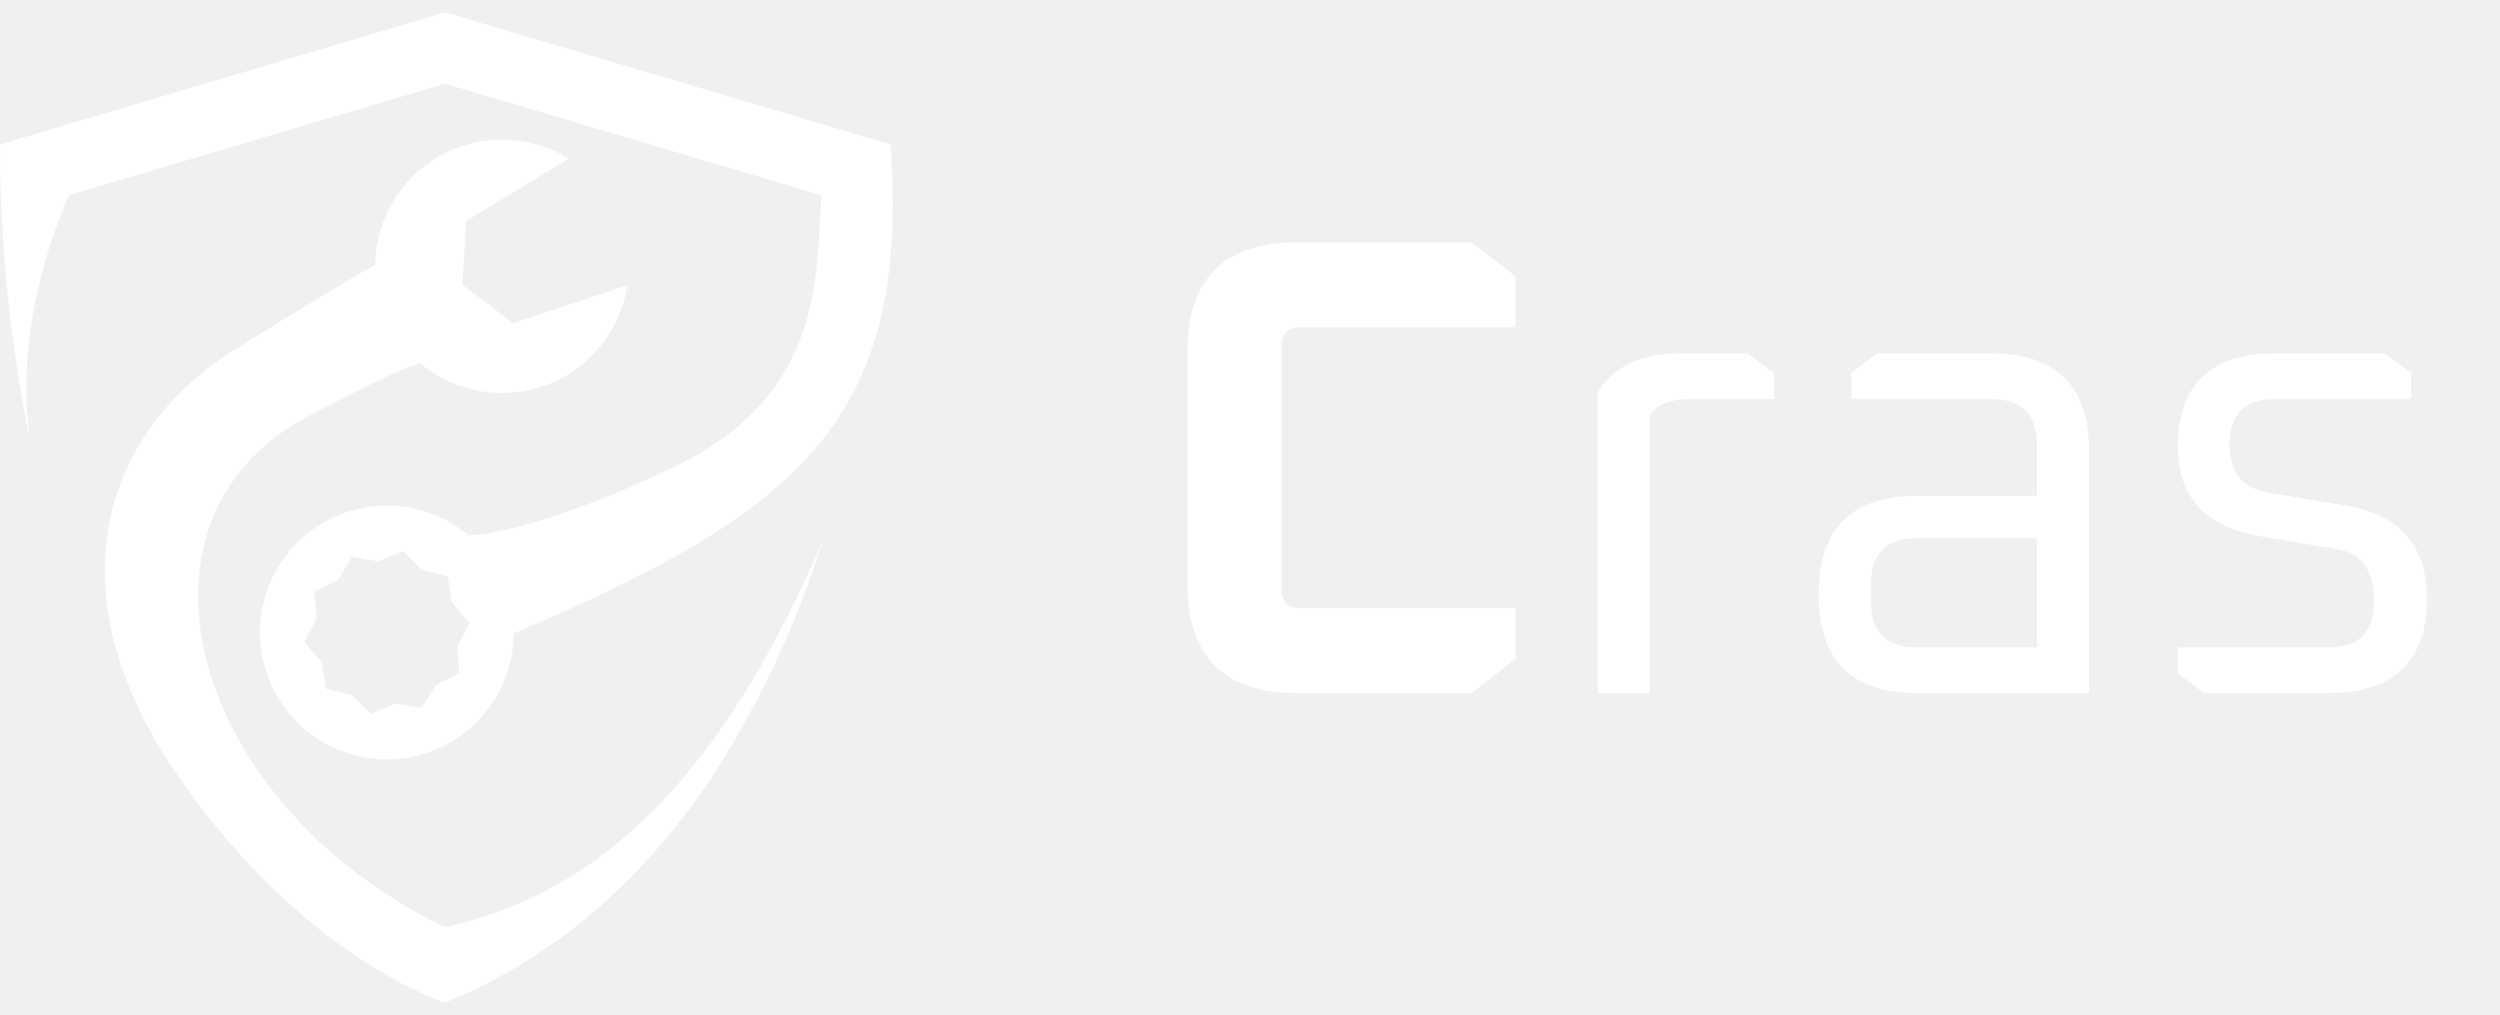
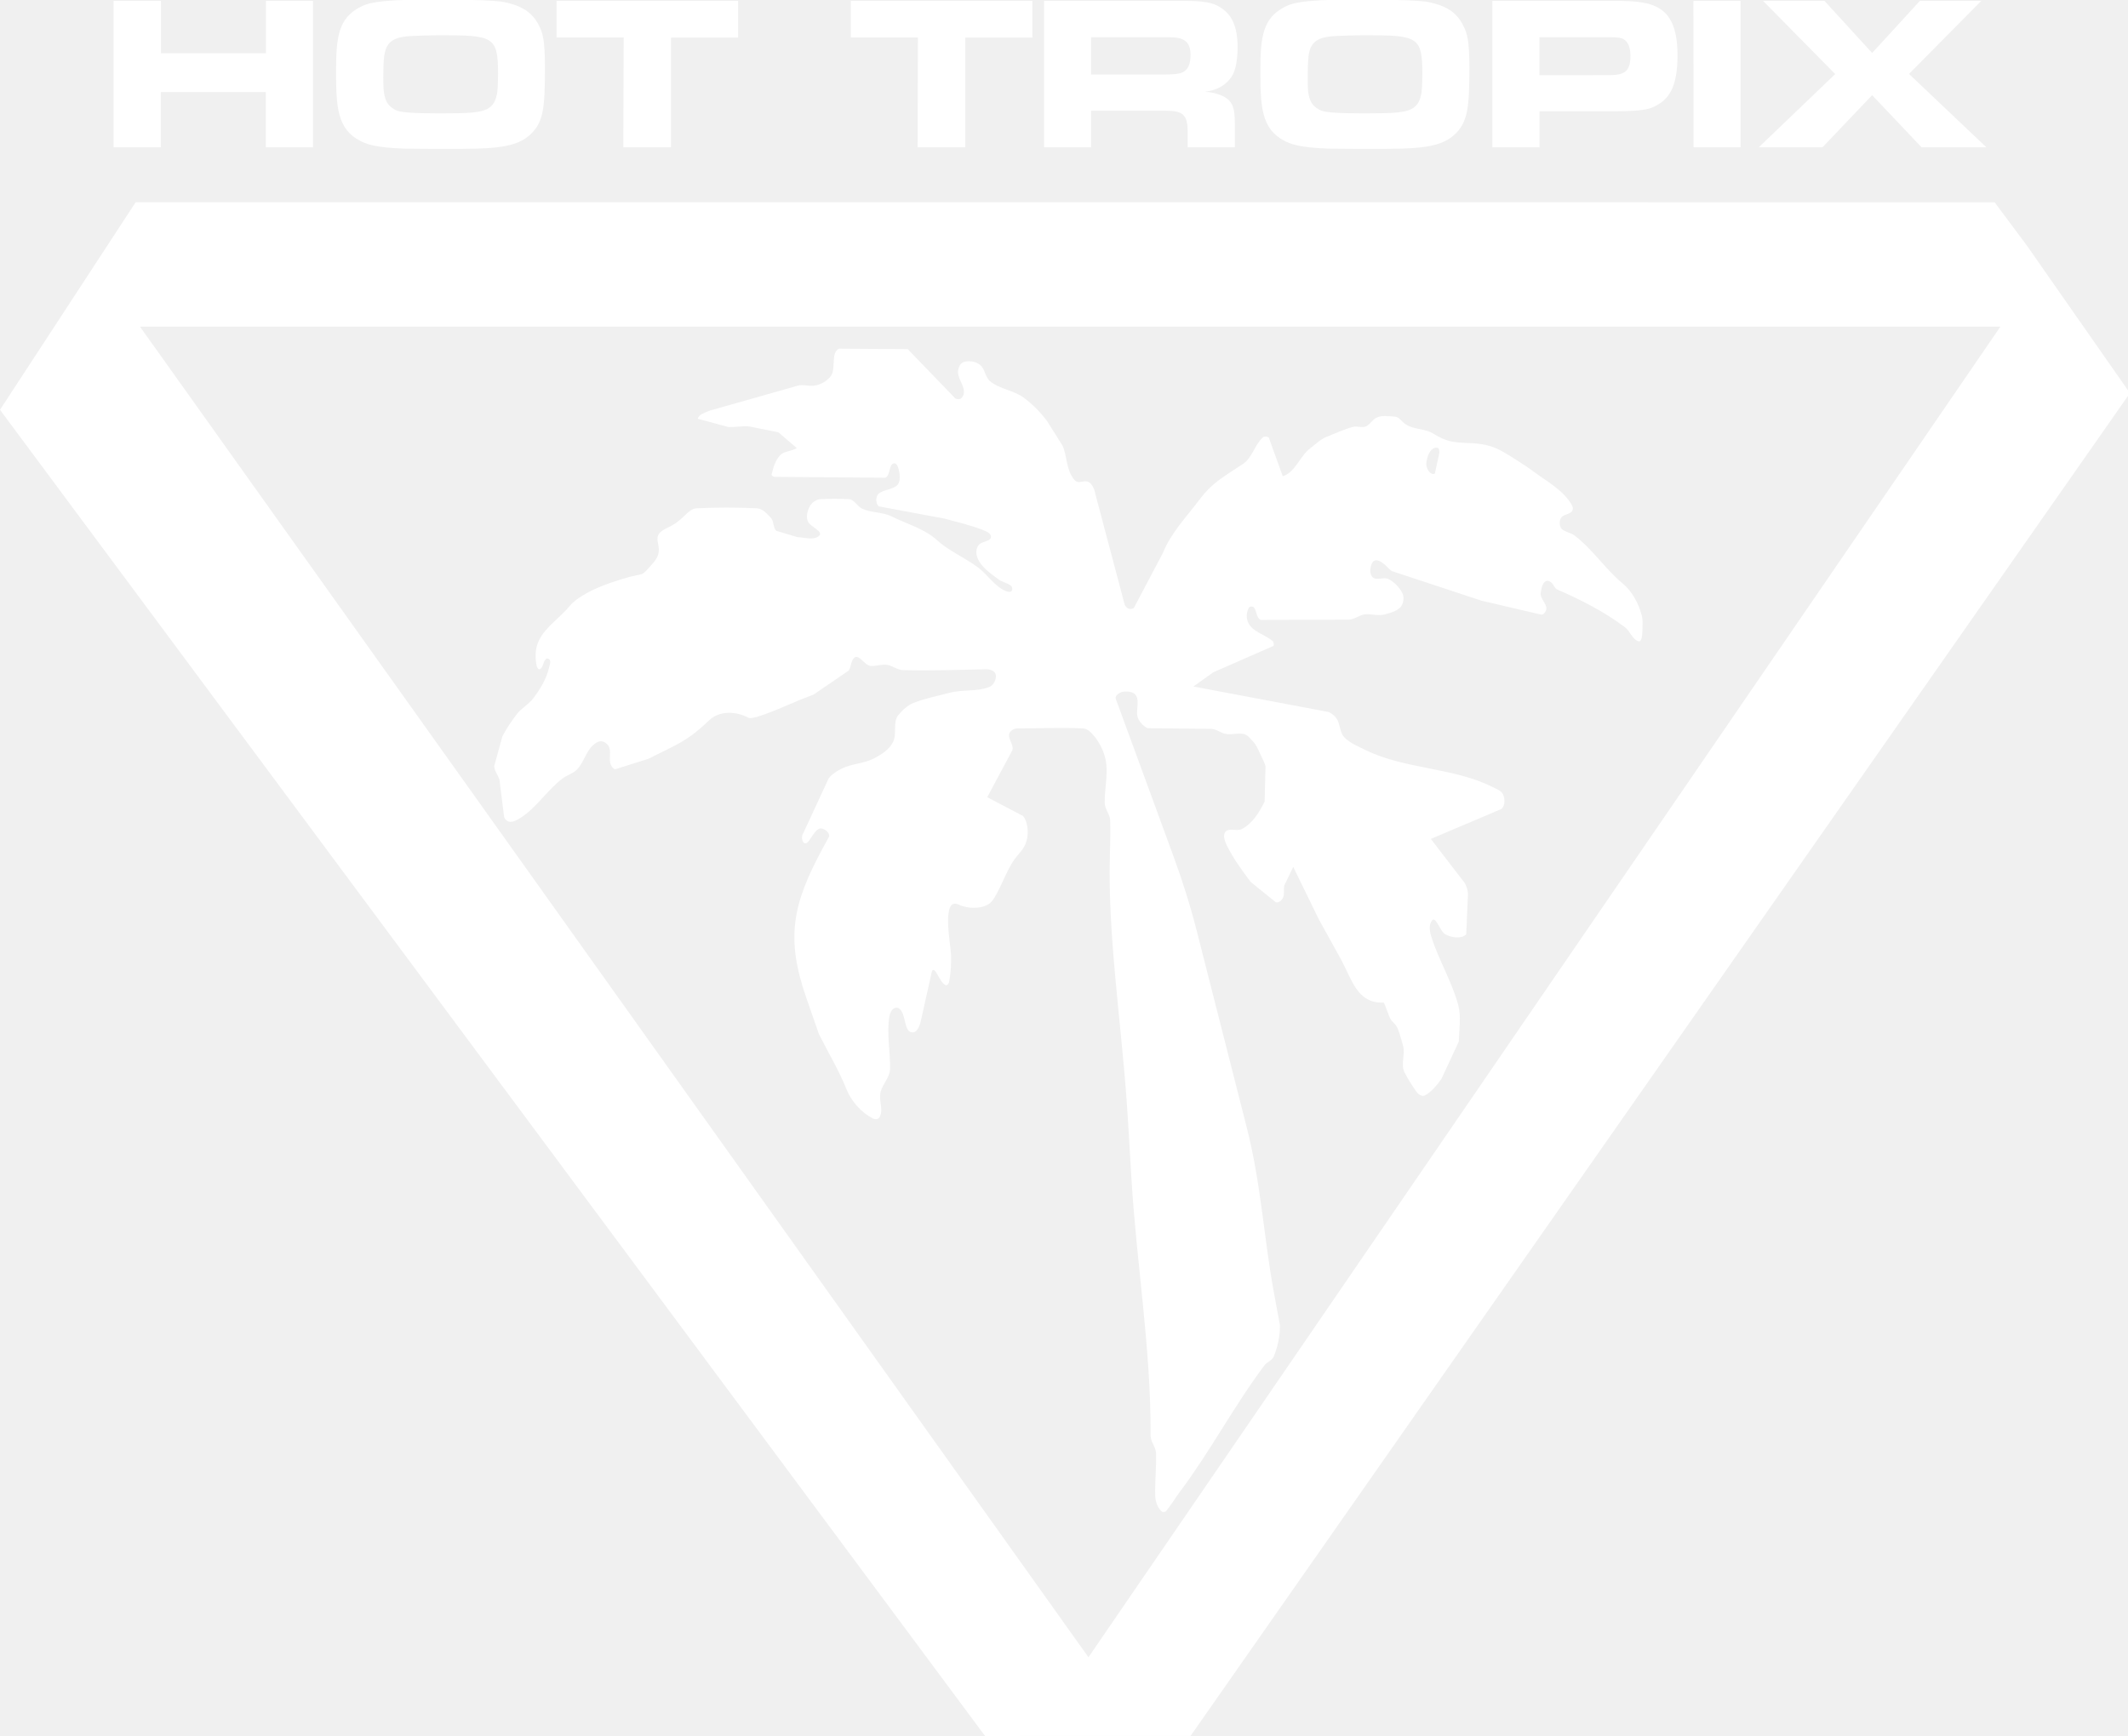
- <svg xmlns="http://www.w3.org/2000/svg" width="101" height="41" viewBox="0 0 101 41" fill="none">
-   <g clip-path="url(#clip0_390_1505)">
-     <path d="M35.976 5.833L17.983 0.5L0.006 5.833V6.853C0.071 10.563 0.482 14.258 1.235 17.891C1.057 16.901 0.57 12.994 2.793 7.883L17.983 3.382L33.186 7.888C32.959 11.155 33.311 15.988 27.142 18.911C21.378 21.645 18.927 21.627 18.927 21.627C18.035 20.878 16.914 20.454 15.749 20.427C14.584 20.4 13.444 20.771 12.518 21.478C11.592 22.186 10.934 23.188 10.654 24.319C10.373 25.45 10.487 26.643 10.975 27.701C11.464 28.759 12.298 29.619 13.341 30.139C14.384 30.66 15.573 30.809 16.712 30.563C17.851 30.317 18.872 29.69 19.608 28.785C20.343 27.881 20.748 26.753 20.756 25.588C32.237 20.714 36.8 17.003 35.976 5.833ZM18.56 27.192L17.596 27.677L17.037 28.6L15.974 28.427L14.979 28.847L14.214 28.082L13.166 27.827L13 26.761L12.296 25.945L12.788 24.986L12.697 23.912L13.661 23.425L14.219 22.502L15.283 22.678L16.277 22.257L17.042 23.022L18.093 23.277L18.256 24.343L18.963 25.16L18.468 26.119L18.56 27.192Z" fill="white" />
-     <path d="M33.236 21.836C32.196 25.19 30.703 28.387 28.799 31.337C26.06 35.468 22.612 38.478 18.546 40.263L17.99 40.505C17.99 40.505 12.323 38.784 7.182 31.337C2.04 23.889 4.139 17.434 9.543 14.086C15.106 10.64 15.154 10.729 15.154 10.729C15.161 9.82 15.409 8.928 15.874 8.146C16.339 7.364 17.004 6.72 17.801 6.28C18.597 5.84 19.496 5.62 20.406 5.643C21.316 5.665 22.203 5.93 22.976 6.409L18.832 8.934L18.681 11.505L20.737 13.056L25.346 11.525C25.208 12.425 24.834 13.271 24.261 13.978C23.689 14.685 22.938 15.227 22.087 15.549C21.236 15.87 20.315 15.959 19.418 15.807C18.521 15.655 17.68 15.267 16.983 14.683C16.983 14.683 16.457 14.683 12.392 16.848C4.527 21.069 7.751 32.535 17.983 37.457C18.156 37.422 18.332 37.381 18.493 37.335C24.453 35.848 29.268 31.153 33.236 21.836Z" fill="white" />
-   </g>
-   <path d="M47.97 23.566V14.223C47.97 11.267 49.448 9.789 52.404 9.789H59.451L61.219 11.162V13.22H52.562C52.035 13.22 51.771 13.484 51.771 14.012V23.777C51.771 24.305 52.035 24.569 52.562 24.569H61.219V26.628L59.451 28H52.404C49.448 28 47.97 26.522 47.97 23.566ZM64.545 28V15.86C65.161 14.804 66.305 14.276 67.976 14.276H70.615L71.671 15.068V16.123H68.266C67.527 16.123 66.991 16.326 66.656 16.73V28H64.545ZM77.459 28C74.802 28 73.474 26.672 73.474 24.015C73.474 21.358 74.802 20.029 77.459 20.029H82.289V17.971C82.289 16.739 81.673 16.123 80.441 16.123H74.793V15.068L75.849 14.276H80.441C83.081 14.276 84.4 15.596 84.4 18.235V28H77.459ZM75.585 24.305C75.585 25.537 76.201 26.152 77.433 26.152H82.289V21.745H77.433C76.201 21.745 75.585 22.361 75.585 23.593V24.305ZM87.989 27.208V26.152H94.086C95.3 26.152 95.907 25.537 95.907 24.305C95.907 23.056 95.423 22.352 94.455 22.194L91.315 21.666C89.098 21.296 87.989 20.091 87.989 18.05C87.989 15.534 89.309 14.276 91.948 14.276H96.356L97.411 15.068V16.123H91.922C90.69 16.123 90.074 16.739 90.074 17.971C90.074 19.079 90.593 19.722 91.631 19.898L94.772 20.425C96.954 20.777 98.045 22.035 98.045 24.2C98.045 26.733 96.707 28 94.033 28H89.045L87.989 27.208Z" fill="white" />
-   <defs>
-     <clipPath id="clip0_390_1505">
-       <rect width="36.07" height="40" fill="white" transform="translate(0 0.5)" />
+ <svg xmlns="http://www.w3.org/2000/svg" version="1.1" id="svg2" width="1050.667" height="857.333" viewBox="0 0 1050.667 857.333">
+   <defs id="defs6">
+     <clipPath clipPathUnits="userSpaceOnUse" id="clipPath18">
+       <path d="M 0,0 H 788 V 643 H 0 Z" id="path16" />
    </clipPath>
  </defs>
+   <g id="g8" transform="matrix(1.333333,0,0,-1.333333,0,857.3333)">
+     <g id="g10">
+       <g id="g12">
+         <g id="g14" clip-path="url(#clipPath18)">
+           </g>
+       </g>
+       <path d="m 430.197,83.155 c 0.41,-0.355 1.271,-0.255 1.618,0.162 1.868,2.241 3.345,4.783 5.095,7.117 11.266,15.021 20.036,31.81 31.301,46.83 0.962,1.282 2.883,1.829 3.478,3.317 1.469,3.672 2.361,7.693 2.265,11.647 0,0 -1.147,6.184 -2.167,11.685 -3.84,20.709 -4.752,40.383 -10.105,61.444 -0.316,1.229 -0.632,2.475 -0.948,3.721 -5.016,19.724 -13.03,51.246 -17.568,69.094 -2.4,9.407 -5.243,18.428 -8.578,27.537 -7.736,21.117 -21.457,58.567 -21.457,58.567 -0.18,1.227 1.52,2.35 2.75,2.507 1.642,0.21 3.902,0.034 4.772,-1.375 1.538,-2.49 -0.419,-6.117 0.89,-8.735 0.716,-1.432 1.965,-2.681 3.397,-3.397 0,0 23.536,-0.243 23.536,-0.243 1.774,-0.043 3.304,-1.312 5.015,-1.779 2.58,-0.703 5.616,0.711 8.007,-0.485 0.717,-0.359 1.213,-1.051 1.78,-1.618 1.152,-1.153 2.144,-2.53 2.75,-4.044 0.798,-1.995 2.022,-3.831 2.588,-5.904 0,0 -0.324,-13.103 -0.324,-13.103 -1.977,-3.955 -4.537,-8.213 -8.492,-10.191 -1.78,-0.89 -4.497,0.518 -5.905,-0.89 -1.263,-1.263 -0.313,-3.74 0.486,-5.338 2.377,-4.755 5.545,-9.092 8.735,-13.345 0,0 9.301,-7.522 9.301,-7.522 0.987,-0.329 2.252,0.664 2.669,1.617 0.62,1.416 0.165,3.099 0.486,4.611 0,0 3.316,6.875 3.316,6.874 3.154,-6.47 6.309,-12.941 9.463,-19.411 0,0 3.849,-6.952 7.941,-14.346 4.353,-7.855 6.143,-16.911 16.077,-16.508 0.351,0.018 2.053,-5.791 2.896,-6.651 0.087,-0.088 0.157,-0.158 0.245,-0.246 0.801,-0.826 1.619,-1.64 2.039,-2.69 0.839,-2.098 1.428,-4.29 2.022,-6.47 0.852,-3.125 -0.963,-6.809 0.485,-9.706 1.289,-2.577 2.872,-5.004 4.53,-7.36 0.625,-0.889 2.027,-1.794 2.992,-1.294 2.557,1.322 4.42,3.763 6.147,6.066 0,0 6.471,13.911 6.471,13.911 0.111,4.556 0.956,9.273 -0.243,13.669 -2.401,8.806 -7.362,16.75 -10.029,25.478 -0.553,1.808 -0.837,4.17 0.323,5.662 1.487,1.911 2.93,-4.094 5.096,-5.177 2.267,-1.133 5.811,-1.711 7.603,0.081 0,0 0.647,14.963 0.647,14.963 -0.034,1.374 -0.518,2.735 -1.133,3.963 0,10e-4 -12.617,16.419 -12.617,16.419 0,0 26.125,11.081 26.125,11.081 1.382,1.142 1.365,3.696 0.647,5.338 -0.651,1.488 -2.511,2.105 -3.963,2.831 -14.698,7.349 -32.619,6.482 -47.316,13.831 -2.585,1.292 -5.398,2.405 -7.441,4.448 -1.54,1.54 -1.618,4.044 -2.427,6.066 -0.594,1.487 -1.964,2.681 -3.397,3.397 0,0 -50.146,9.463 -50.146,9.463 0,0.001 7.36,5.258 7.36,5.258 0,0 22.323,9.786 22.323,9.786 0.135,0.62 0.087,1.459 -0.404,1.861 -2.85,2.332 -7.208,3.278 -8.897,6.551 -0.891,1.726 -0.835,4.207 0.243,5.823 0.36,0.541 1.607,0.395 1.941,-0.161 0.869,-1.449 0.829,-3.9 2.426,-4.449 0.001,0 32.514,0.081 32.515,0.081 2.259,0.055 4.211,1.967 6.47,2.022 2.291,0.056 4.664,-0.684 6.875,-0.081 2.4,0.655 5.473,1.441 6.471,3.721 0.572,1.309 0.672,3.026 0,4.287 -1.131,2.119 -2.948,4.021 -5.096,5.095 -1.774,0.887 -4.532,-0.704 -5.904,0.728 -0.711,0.742 -0.923,1.898 -0.797,3.039 0.842,5.774 4.633,2.439 6.95,0 0.339,-0.335 0.707,-0.631 1.126,-0.855 0,0 33.08,-10.919 33.08,-10.919 10e-4,0 22.162,-5.177 22.162,-5.177 0.838,-0.033 1.57,0.967 1.779,1.78 0.55,2.138 -2.395,4.132 -2.022,6.309 0.273,1.592 0.57,3.856 2.103,4.367 0.647,0.216 1.441,-0.184 1.941,-0.647 0.801,-0.741 1.102,-2.074 2.103,-2.507 8.749,-3.791 17.365,-8.191 24.993,-13.912 1.952,-1.464 2.758,-4.556 5.095,-5.257 1.028,-0.309 1.351,1.839 1.375,2.912 0.051,2.292 0.361,4.662 -0.243,6.875 -1.193,4.376 -3.539,8.758 -7.036,11.646 -6.482,5.355 -11.149,12.75 -17.875,17.794 -1.35,1.013 -3.237,1.179 -4.529,2.265 -0.641,0.538 -0.89,1.509 -0.89,2.346 0,0.836 0.249,1.807 0.89,2.345 1.025,0.861 2.66,0.868 3.558,1.86 0.456,0.504 0.555,1.419 0.243,2.022 -2.983,5.768 -9.364,9.046 -14.559,12.941 -1.344,1.008 -2.731,1.954 -4.148,2.854 -7.443,4.703 -10.304,7.178 -19.079,7.546 -6.599,0.281 -8.547,0.369 -13.953,3.633 -3.492,2.106 -8.02,1.124 -11.144,4.3 -0.889,0.92 -1.762,1.83 -2.954,1.888 -2.295,0.112 -4.858,0.615 -6.875,-0.486 -1.376,-0.75 -2.183,-2.322 -3.559,-3.073 -1.446,-0.789 -3.345,0.191 -4.934,-0.243 -3.391,-0.925 -6.603,-2.415 -9.867,-3.72 -2.264,-0.906 -4.035,-2.743 -5.985,-4.206 -3.874,-2.905 -5.553,-8.961 -10.192,-10.353 0,0 -5.176,14.316 -5.176,14.316 -0.591,0.469 -1.711,0.513 -2.265,0 -2.955,-2.736 -3.867,-7.441 -7.198,-9.706 -3.036,-2.064 -6.202,-3.944 -9.14,-6.147 -2.562,-1.921 -4.872,-4.231 -6.794,-6.794 -4.886,-6.515 -10.806,-12.578 -13.83,-20.139 0,0 -10.677,-20.22 -10.677,-20.22 -0.402,-0.492 -1.24,-0.54 -1.86,-0.405 -0.745,0.162 -1.364,0.899 -1.618,1.618 0,0 -10.676,40.279 -10.676,40.279 -0.403,2.017 -1.232,4.786 -3.235,5.257 -1.156,0.272 -2.403,-0.434 -3.559,-0.162 -0.78,0.184 -1.329,0.955 -1.779,1.618 -2.287,3.363 -2.129,7.87 -3.64,11.647 0,0 -5.904,9.382 -5.904,9.382 -2.402,3.203 -5.29,6.09 -8.493,8.493 -3.723,2.792 -8.948,3.182 -12.536,6.147 -1.801,1.487 -1.846,4.49 -3.64,5.985 -0.797,0.664 -1.803,1.15 -2.831,1.294 -1.206,0.168 -2.55,0.221 -3.64,-0.324 -0.963,-0.482 -1.483,-1.694 -1.698,-2.75 -0.619,-3.031 2.792,-6.062 2.022,-9.058 -0.142,-0.551 -0.488,-1.054 -0.89,-1.456 -0.515,-0.515 -1.537,-0.416 -2.184,-0.081 0,0 -17.632,18.279 -17.632,18.279 0,0 -25.477,0.162 -25.477,0.162 -3.227,-1.614 -0.857,-7.572 -3.155,-10.353 -1.612,-1.952 -4.262,-3.335 -6.794,-3.397 -1.725,-0.042 -3.511,0.535 -5.176,0.081 0,0 -33.08,-9.382 -33.081,-9.382 -1.485,-0.743 -3.746,-1.278 -4.044,-2.912 0,0 11.404,-3.074 11.405,-3.074 2.374,-0.057 4.743,0.382 7.117,0.324 0,0 11.323,-2.265 11.324,-2.265 0,0 6.794,-5.823 6.794,-5.823 -1.808,-1.252 -4.512,-1.034 -6.067,-2.588 -1.842,-1.843 -2.631,-4.583 -3.235,-7.118 -0.106,-0.445 0.523,-0.876 0.971,-0.971 0,0 41.087,-0.323 41.088,-0.323 1.981,0.681 1.228,5.164 3.316,5.338 1.088,0.091 1.538,-1.685 1.779,-2.75 0.316,-1.393 0.463,-2.935 0,-4.287 -0.932,-2.717 -5.322,-2.358 -7.522,-4.205 -0.64,-0.538 -0.89,-1.51 -0.89,-2.346 0,-0.836 0.299,-1.754 0.89,-2.345 0,-10e-4 24.345,-4.53 24.345,-4.53 4.831,-1.317 9.748,-2.427 14.397,-4.287 1.154,-0.461 2.831,-1.183 2.831,-2.426 0,-1.675 -2.914,-1.683 -4.206,-2.75 -1.019,-0.842 -1.362,-2.499 -1.132,-3.801 0.71,-4.027 4.817,-6.768 8.088,-9.221 1.408,-1.056 3.339,-1.299 4.691,-2.426 0.499,-0.416 0.621,-1.482 0.162,-1.941 -0.496,-0.496 -1.457,-0.272 -2.103,0 -4.145,1.738 -6.676,6.038 -10.272,8.735 -4.899,3.674 -10.755,6.071 -15.287,10.191 -4.657,4.234 -11.112,5.92 -16.742,8.735 -3.34,1.67 -7.442,1.278 -10.838,2.831 -1.864,0.852 -2.967,3.459 -5.015,3.559 -3.5,0.17 -7.014,0.17 -10.514,0 -1.037,-0.051 -2.034,-0.63 -2.831,-1.295 -0.828,-0.689 -1.35,-1.73 -1.699,-2.749 -0.47,-1.378 -0.685,-3.083 0,-4.368 1.029,-1.928 5.671,-3.55 4.125,-5.096 -1.911,-1.911 -5.386,-0.632 -8.088,-0.566 0,0 -7.845,2.346 -7.845,2.346 -1.239,1.239 -0.808,3.589 -2.022,4.853 -1.426,1.482 -3.042,3.377 -5.096,3.478 -7.459,0.363 -14.945,0.363 -22.404,0 -0.483,-0.024 -0.968,-0.15 -1.424,-0.351 -2.681,-1.323 -3.98,-4.394 -9.315,-6.851 -8.003,-3.686 0.263,-6.74 -5.3,-13.023 -5.195,-5.897 -2.58,-3.229 -11.25,-5.897 -5.985,-1.842 -12.093,-3.984 -17.182,-7.722 -0.954,-0.729 -1.833,-1.542 -2.602,-2.472 -3.575,-4.328 -8.732,-7.516 -11.242,-12.537 -1.417,-2.834 -1.547,-6.364 -0.89,-9.463 0.119,-0.561 0.591,-1.483 1.132,-1.294 1.504,0.526 1.173,3.419 2.669,3.963 0.33,0.12 0.758,-0.126 0.971,-0.404 0.59,-0.772 0.049,-1.963 -0.162,-2.912 -0.934,-4.202 -3.321,-8.041 -5.904,-11.485 -1.682,-2.242 -4.384,-3.581 -6.066,-5.823 -1.965,-2.621 -3.874,-5.321 -5.338,-8.25 0,-10e-4 -2.993,-10.919 -2.993,-10.919 0,-1.843 1.456,-3.399 1.941,-5.177 0,0 1.699,-13.588 1.699,-13.588 0.144,-0.865 1.002,-1.678 1.86,-1.86 0.973,-0.206 2.034,0.179 2.912,0.647 6.719,3.584 10.812,10.798 16.904,15.367 1.646,1.235 3.802,1.781 5.257,3.236 2.506,2.506 3.272,6.436 5.824,8.897 0.816,0.787 1.86,1.563 2.992,1.617 1.123,0.054 2.321,-0.742 2.912,-1.698 1.242,-2.012 -0.11,-4.895 0.89,-7.037 0.322,-0.691 0.862,-1.51 1.617,-1.618 0,0 12.294,3.883 12.294,3.883 0.134,0.067 0.268,0.134 0.402,0.202 9.898,5.037 13.829,6.125 21.955,13.952 4.072,3.932 10.355,3.352 14.673,1.036 2.035,-1.088 16.041,5.458 19.13,6.651 2.954,1.151 4.986,1.938 4.986,1.938 0.001,0 13.022,8.897 13.022,8.897 0.952,1.455 0.741,3.692 2.103,4.772 1.776,1.408 3.802,-2.963 6.066,-3.074 1.812,-0.088 3.606,0.53 5.419,0.486 2.259,-0.056 4.212,-1.967 6.471,-2.022 10.296,-0.252 20.6,0.084 30.897,0.323 1.327,0.031 3.202,-0.642 3.477,-1.941 0.358,-1.687 -0.744,-3.97 -2.345,-4.61 -4.631,-1.853 -9.99,-0.872 -14.801,-2.184 -4.431,-1.208 -9.001,-2.015 -13.265,-3.721 -2.244,-0.897 -4.122,-2.666 -5.662,-4.529 -2.151,-2.605 -0.43,-6.926 -1.941,-9.948 -1.437,-2.875 -4.485,-4.791 -7.36,-6.228 -3.638,-1.819 -8.009,-1.821 -11.647,-3.64 -1.808,-0.904 -3.64,-2.022 -4.853,-3.64 0,0 -9.786,-21.109 -9.786,-21.11 -0.191,-0.856 -0.098,-1.932 0.485,-2.588 1.821,-2.049 3.648,5.177 6.39,5.177 1.429,0 3.329,-1.586 3.073,-2.993 0,0 -1.085,-2.009 -2.533,-4.689 -11.002,-20.379 -13.582,-32.945 -5.93,-55.006 0.404,-1.176 0.825,-2.352 1.229,-3.528 1.868,-5.383 3.433,-9.894 3.433,-9.894 3.397,-6.794 7.37,-13.329 10.191,-20.382 1.815,-4.538 5.445,-8.673 9.786,-10.919 0.647,-0.334 1.669,-0.434 2.184,0.081 0.35,0.35 0.596,0.817 0.728,1.294 0.758,2.728 -0.745,5.762 0,8.493 0.798,2.927 3.404,5.378 3.478,8.411 0.158,6.496 -1.333,13.087 -0.243,19.493 0.201,1.18 0.783,2.55 1.861,3.073 0.46,0.224 1.092,0.256 1.536,0 2.994,-1.723 1.722,-8.978 5.177,-8.978 2.094,0 2.905,3.285 3.316,5.339 0,0 3.882,17.389 3.882,17.389 1.265,2.109 2.821,-4.551 5.177,-5.257 0.511,-0.154 1.021,0.61 1.132,1.132 0.701,3.307 0.844,6.667 0.756,10.052 -0.112,3.826 -3.727,21.71 2.801,18.674 3.879,-1.807 10.425,-1.772 12.76,1.79 3.738,5.704 5.002,11.952 9.635,17.095 0.782,0.882 1.508,1.81 2.033,2.859 0.908,1.816 1.273,3.96 1.132,5.985 -0.124,1.786 -0.558,3.716 -1.698,5.096 0,0 -13.265,6.955 -13.265,6.956 0,0 9.301,17.389 9.301,17.389 0.699,2.094 -2.114,4.664 -0.97,6.552 0.569,0.938 1.814,1.536 2.912,1.536 8.034,0 16.078,0.392 24.102,0 1.037,-0.05 2.084,-0.574 2.831,-1.294 2.583,-2.491 4.475,-5.839 5.419,-9.301 1.497,-5.488 -0.219,-11.379 -0.081,-17.066 0.055,-2.259 1.967,-4.212 2.022,-6.471 0.109,-4.45 0.001,-8.902 -0.126,-13.354 -0.803,-28.139 4.111,-61.134 6.165,-89.724 0.701,-9.802 1.232,-19.684 1.824,-29.552 1.877,-31.273 7.16,-62.6 7.09,-93.875 -0.007,-0.473 -0.001,-0.946 0.01,-1.418 0.055,-2.259 1.967,-4.212 2.022,-6.471 0.127,-5.203 -0.45,-10.407 -0.323,-15.61 0.052,-2.127 0.818,-4.511 2.426,-5.904 z M 51.84,522.011 403.059,29.16 740.751,522.011 Z m 389.012,-522 347.867,497.379 -15.99,22.899 v 0 c -7.022,10.056 -15.555,22.276 -22.253,31.868 v 0 L 738.615,568.074 50.236,568.092 0,491.215 364.765,0 Z M 42.057,588.456 h 17.484 v 20.439 h 38.886 v -20.439 h 17.484 v 54.215 H 98.476 v -19.41 h -38.87 v 19.41 H 42.057 Z m 122.96,12.57 c -1.241,0 -2.547,0 -3.853,0 -14.023,0 -14.366,1.045 -15.443,1.682 -1.698,0.979 -2.939,2.497 -3.445,5.485 -0.114,0.424 -0.343,1.632 -0.343,6.122 0,6.236 0.343,8.244 0.458,8.619 0.734,4.016 2.709,6.024 8.26,6.612 1.469,0.163 8.309,0.392 12.554,0.392 19.296,0 21.222,-0.392 21.222,-14.154 0,-5.371 -0.342,-7.33 -0.391,-7.591 -0.849,-4.228 -2.841,-6.187 -8.326,-6.775 -1.42,-0.163 -3.216,-0.392 -10.693,-0.392 z m -3.787,-13.174 c 1.404,0 2.889,0 4.293,0 17.207,0 25.924,0.163 31.458,5.91 4.31,4.456 4.816,9.713 4.816,24.454 0,10.253 -0.963,12.587 -1.861,14.595 -2.155,4.718 -5.501,7.526 -11.656,9.044 -1.812,0.441 -3.118,1.306 -29.548,1.306 -20.472,0 -23.084,-1.681 -25.239,-2.71 -8.08,-4.114 -9.044,-11.003 -9.044,-23.475 0,-13.664 0.392,-21.745 8.995,-26.186 2.204,-1.142 5.551,-2.448 15.95,-2.824 1.028,0 6.008,-0.114 11.836,-0.114 z m 69.593,0.604 h 17.647 v 40.617 h 24.847 v 13.598 h -67.226 v -13.549 h 24.846 z m 108.969,0 h 17.664 v 40.617 h 24.83 v 13.598 h -67.21 v -13.549 h 24.831 z m 64.223,26.953 v 13.811 h 27.214 v 0 c 4.767,0 9.631,0.114 9.631,-6.449 0,-3.951 -1.142,-5.371 -2.383,-6.236 -0.735,-0.49 -1.747,-1.126 -7.248,-1.126 v 0 z m -17.419,-26.953 h 17.419 v 13.55 h 25.973 v 0 c 6.448,0 9.795,-0.098 9.795,-7.363 v 0 -6.187 h 17.484 v 8.832 0 c 0,6.024 -1.077,7.379 -2.318,8.685 -1.257,1.24 -4.13,2.759 -8.832,3.036 5.257,0.588 8.718,3.135 10.53,6.612 0.669,1.355 1.632,4.391 1.632,9.974 0,8.244 -2.595,12.032 -5.763,14.252 -2.269,1.584 -4.652,2.824 -13.419,2.824 v 0 h -52.501 z m 120.74,12.57 c -1.29,0 -2.596,0 -3.837,0 -14.088,0 -14.431,1.045 -15.508,1.682 -1.698,0.979 -2.89,2.497 -3.461,5.485 -0.098,0.424 -0.278,1.632 -0.278,6.122 0,6.236 0.343,8.244 0.392,8.619 0.735,4.016 2.726,6.024 8.261,6.612 1.485,0.163 8.325,0.392 12.57,0.392 19.296,0 21.222,-0.392 21.222,-14.154 0,-5.371 -0.343,-7.33 -0.408,-7.591 -0.849,-4.228 -2.759,-6.187 -8.309,-6.775 -1.421,-0.163 -3.233,-0.392 -10.644,-0.392 z m -3.837,-13.174 c 1.47,0 2.874,0 4.294,0 17.206,0 25.908,0.163 31.458,5.91 4.294,4.456 4.865,9.713 4.865,24.454 0,10.253 -1.012,12.587 -1.926,14.595 -2.139,4.718 -5.42,7.526 -11.656,9.044 -1.747,0.441 -3.102,1.306 -29.467,1.306 -20.553,0 -23.149,-1.681 -25.304,-2.71 -8.081,-4.114 -9.044,-11.003 -9.044,-23.475 0,-13.664 0.392,-21.745 8.995,-26.186 2.204,-1.142 5.534,-2.448 15.95,-2.824 1.028,0 6.007,-0.114 11.835,-0.114 z m 66.541,27.279 v 14.089 h 26.185 v 0 c 4.016,0 4.816,-0.539 5.551,-1.127 0.898,-0.767 1.975,-2.334 1.975,-5.746 0,-5.42 -1.812,-7.167 -7.64,-7.167 v 0 z m -17.435,-26.675 h 17.484 v 13.338 h 28.291 v 0 c 11.036,0 13.077,1.077 15.166,2.22 4.179,2.383 7.64,6.285 7.64,18.431 0,18.708 -8.995,20.226 -22.92,20.226 v 0 h -45.661 z m 74.524,0 h 17.418 v 54.215 h -17.484 z m 24.161,0 h 23.589 l 18.382,19.296 18.284,-19.296 h 23.998 l -28.634,27.165 26.757,27.05 h -22.741 l -17.664,-19.296 -17.647,19.296 h -22.741 l 26.708,-27.099 z M 530.599,476.798 c -1.504,-1.048 -2.083,-3.143 -2.392,-4.949 -0.231,-1.345 0.354,-2.911 1.319,-3.876 0.435,-0.435 1.38,-0.765 1.815,-0.33 0,0 1.649,7.588 1.649,7.588 0.042,0.527 -0.019,1.09 -0.247,1.567 -0.308,0.645 -1.558,0.409 -2.144,0 z" style="fill:#ffffff;fill-opacity:1;fill-rule:evenodd;stroke:none" id="path22" />
+     </g>
+   </g>
</svg>
